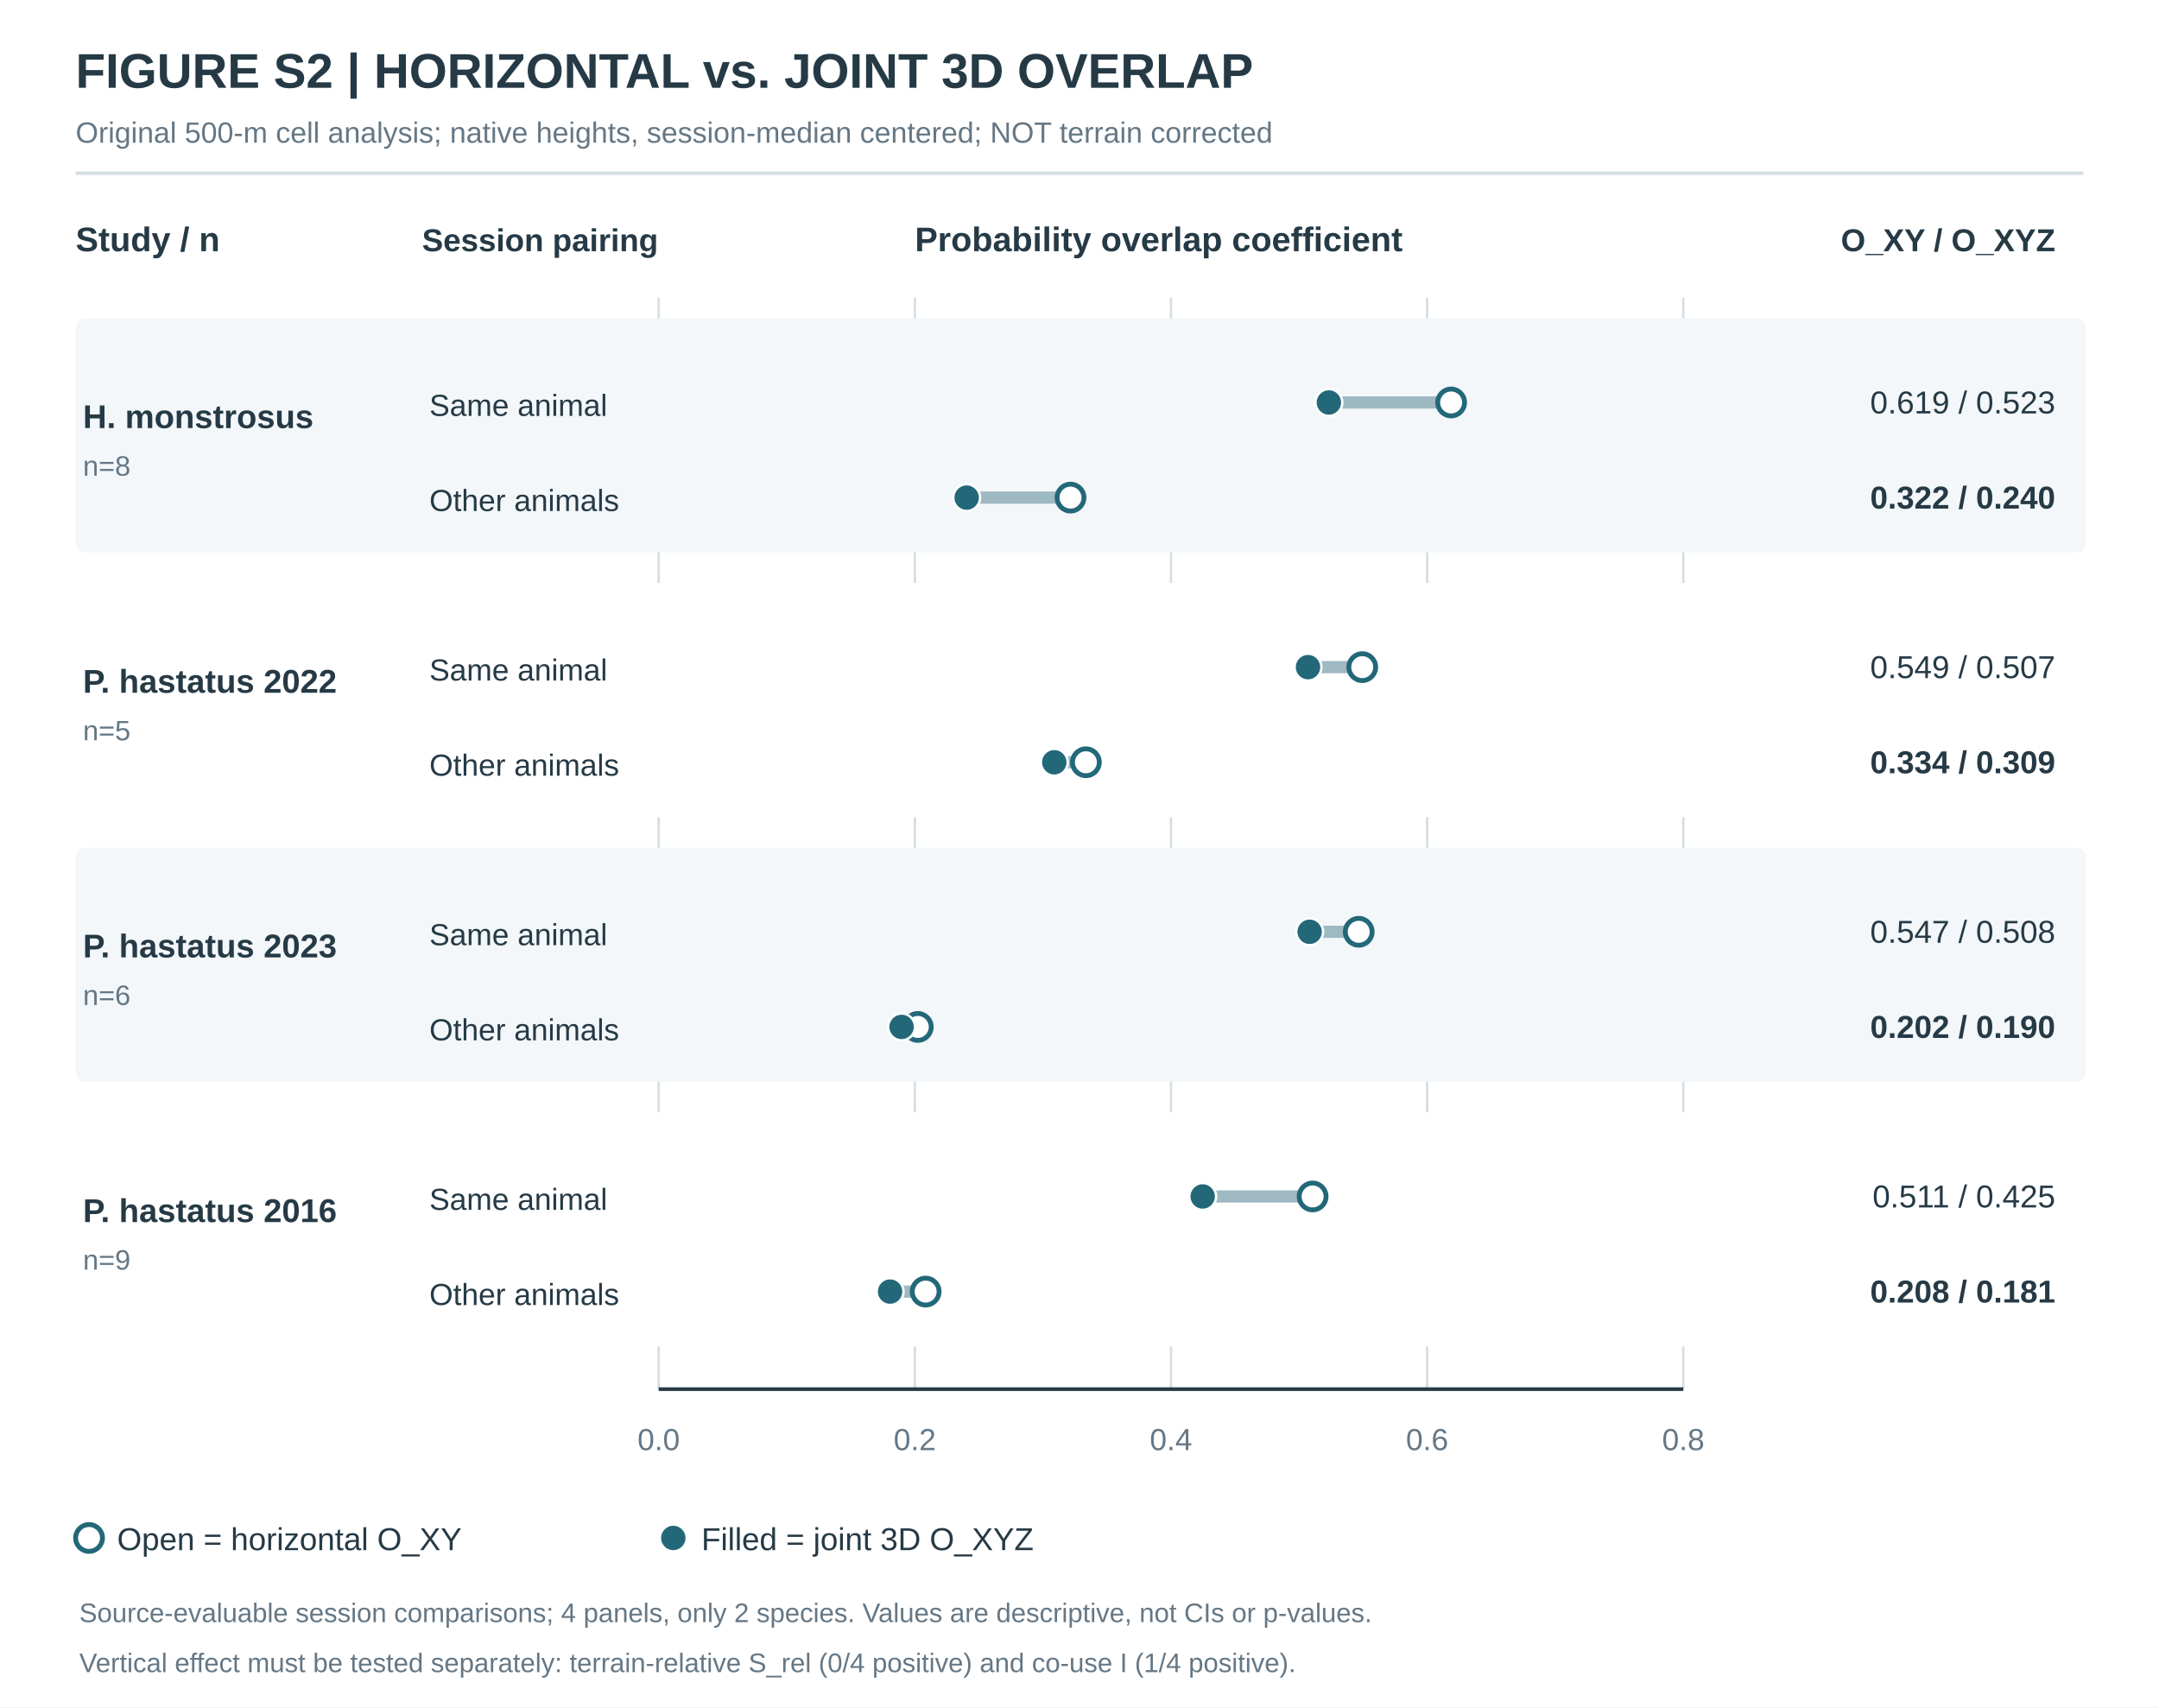
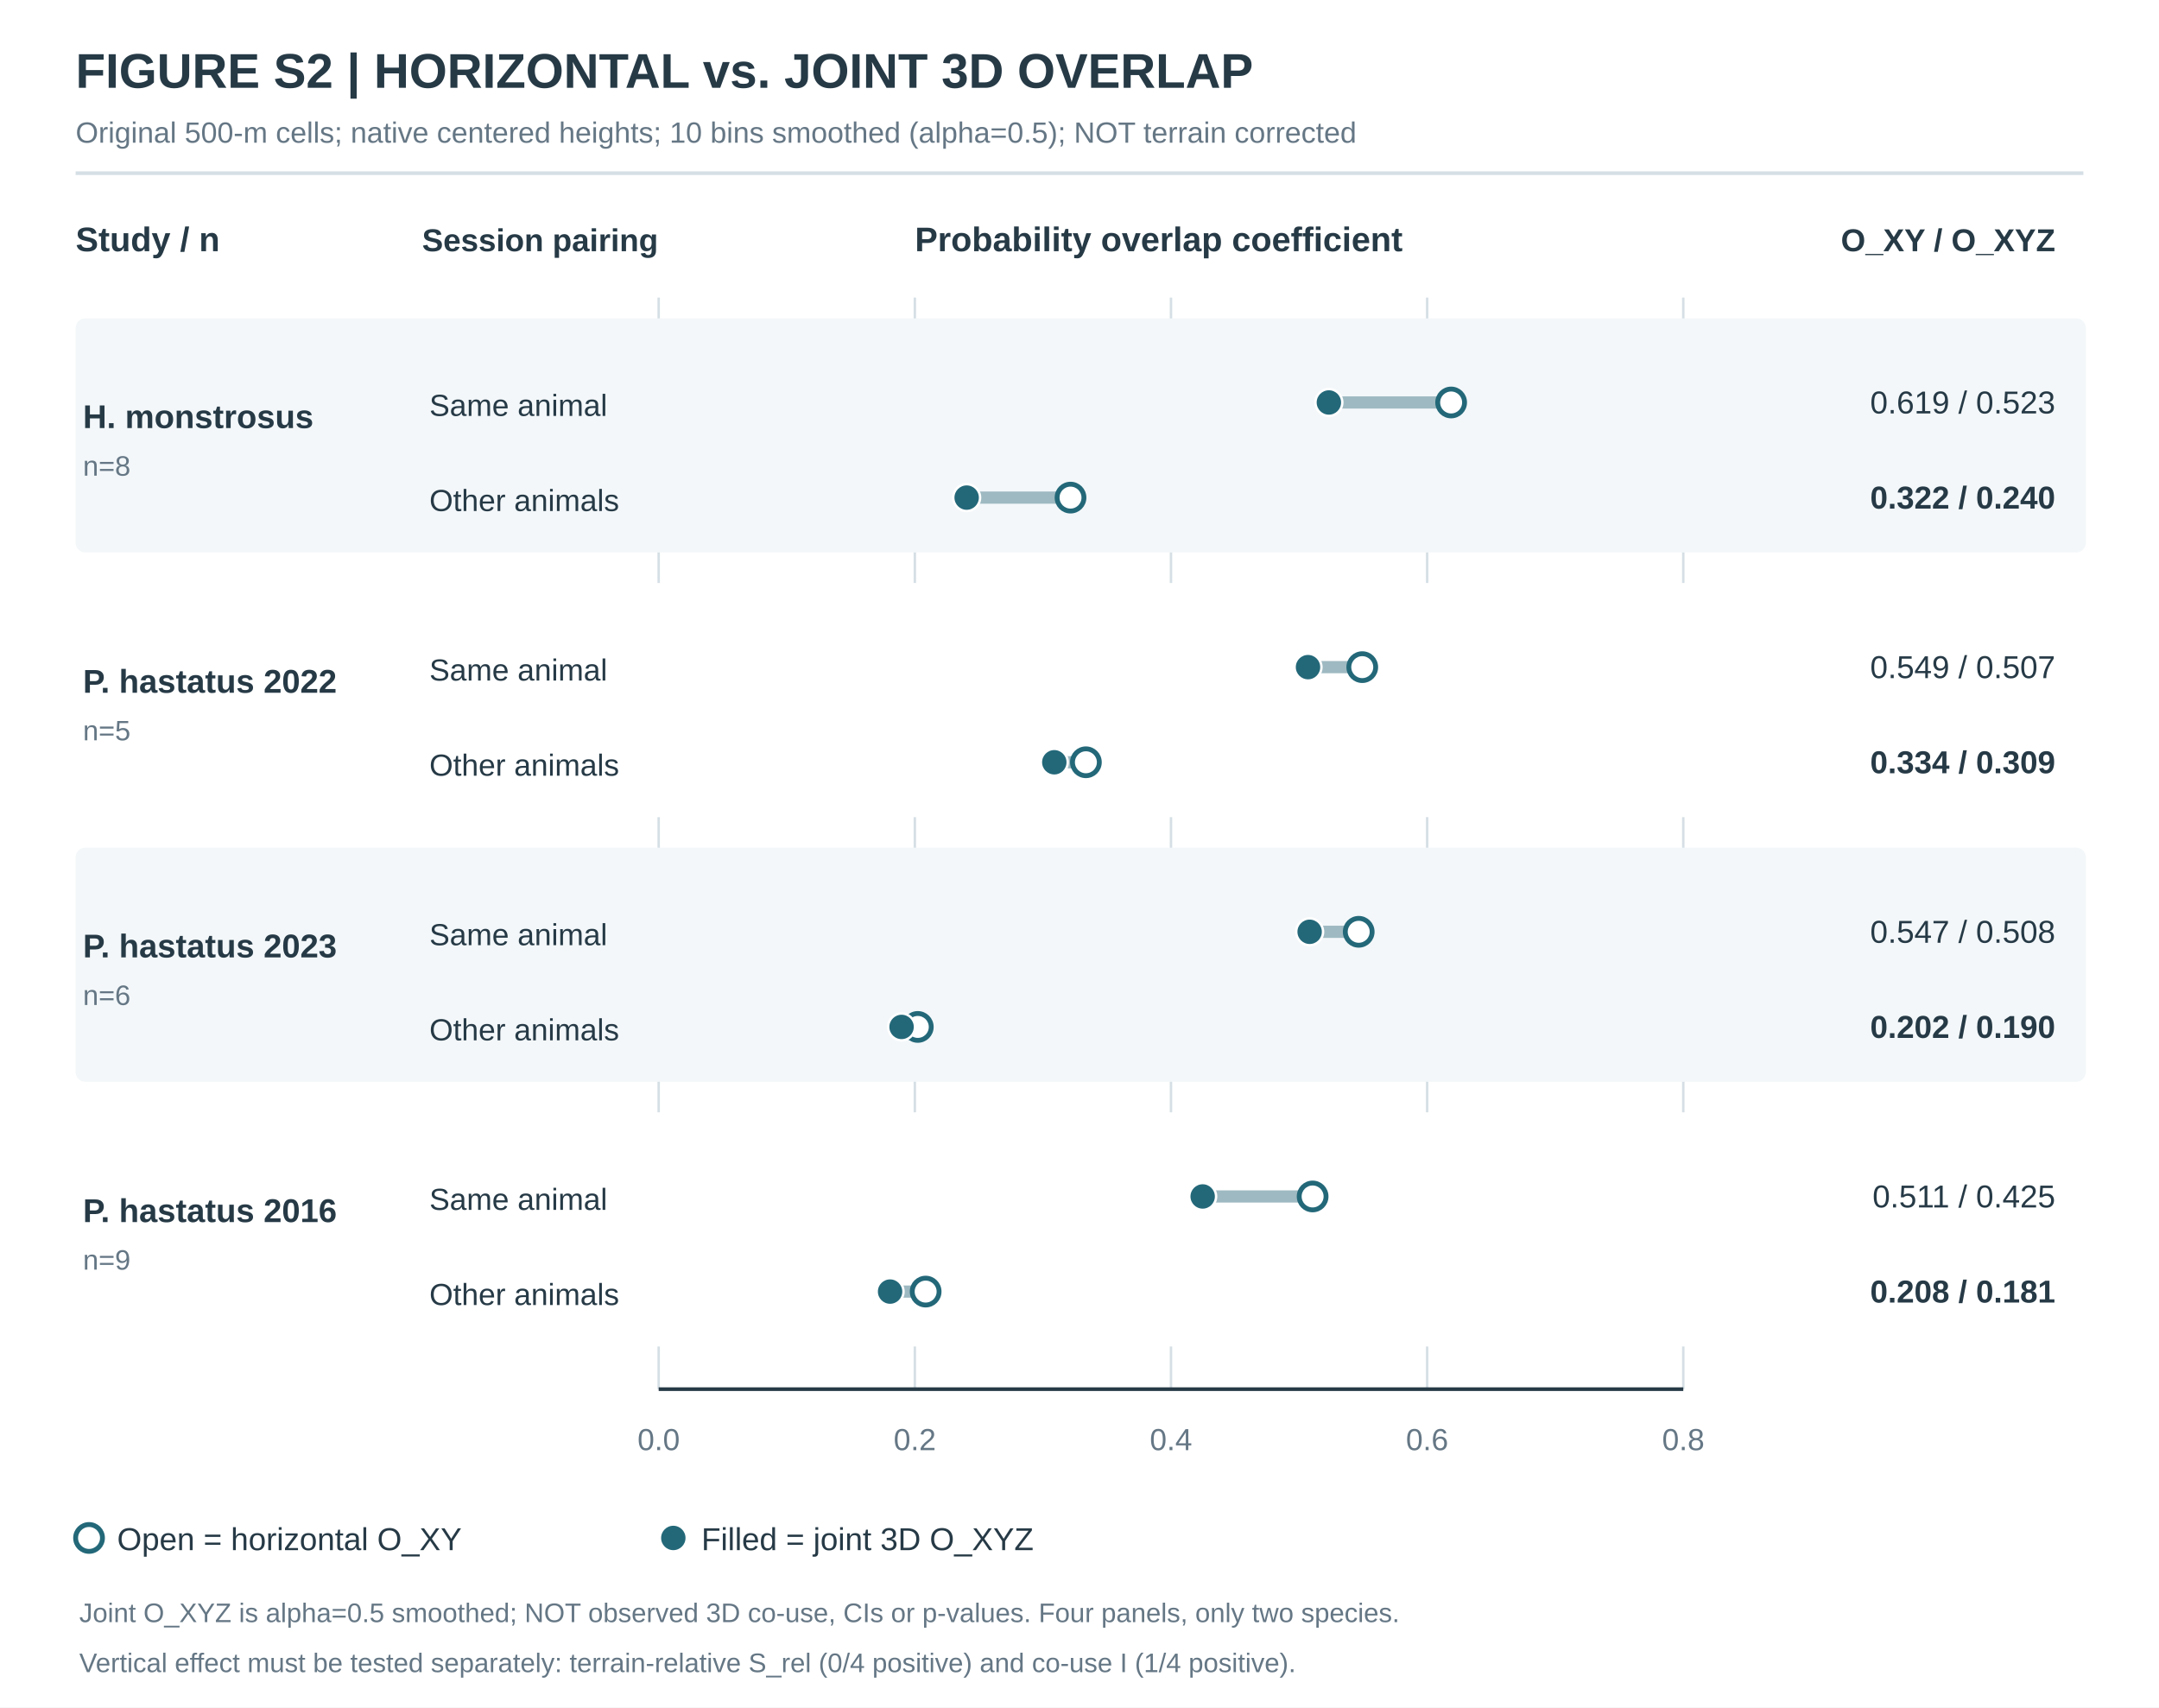
- <svg xmlns="http://www.w3.org/2000/svg" width="177mm" height="140mm" viewBox="0 0 1770 1400" role="img" aria-label="Figure S2: original 500-m horizontal versus joint native 3D overlap, same animal versus other animal session pairs. Source descriptive values, not co-use or terrain-corrected metrics.">
+ <svg xmlns="http://www.w3.org/2000/svg" width="177mm" height="140mm" viewBox="0 0 1770 1400" role="img" aria-label="Figure S2: original 500-m horizontal versus joint native 3D overlap, same animal versus other animal session pairs. Smoothed source-estimated values, not direct observed 3D co-use or terrain-corrected metrics.">
  <rect width="1770" height="1400" fill="#fff" />
  <text x="62" y="72" font-family="Arial,Helvetica,sans-serif" font-size="40" font-weight="700" text-anchor="start" fill="#263a46">FIGURE S2  |  HORIZONTAL vs. JOINT 3D OVERLAP</text>
-   <text x="62" y="117" font-family="Arial,Helvetica,sans-serif" font-size="24" font-weight="400" text-anchor="start" fill="#657785">Original 500-m cell analysis; native heights, session-median centered; NOT terrain corrected</text>
+   <text x="62" y="117" font-family="Arial,Helvetica,sans-serif" font-size="24" font-weight="400" text-anchor="start" fill="#657785">Original 500-m cells; native centered heights; 10 bins smoothed (alpha=0.5); NOT terrain corrected</text>
  <line x1="62" y1="142" x2="1708" y2="142" stroke="#d5dfe5" stroke-width="3" />
  <text x="62" y="206" font-family="Arial,Helvetica,sans-serif" font-size="28" font-weight="700" text-anchor="start" fill="#263a46">Study / n</text>
  <text x="346" y="206" font-family="Arial,Helvetica,sans-serif" font-size="26" font-weight="700" text-anchor="start" fill="#263a46">Session pairing</text>
  <text x="950" y="206" font-family="Arial,Helvetica,sans-serif" font-size="28" font-weight="700" text-anchor="middle" fill="#263a46">Probability overlap coefficient</text>
  <text x="1685" y="206" font-family="Arial,Helvetica,sans-serif" font-size="26" font-weight="700" text-anchor="end" fill="#263a46">O_XY  /  O_XYZ</text>
  <line x1="540" y1="244" x2="540" y2="1139" stroke="#d5dfe5" stroke-width="2" />
  <text x="540" y="1189" font-family="Arial,Helvetica,sans-serif" font-size="25" font-weight="400" text-anchor="middle" fill="#657785">0.0</text>
  <line x1="750" y1="244" x2="750" y2="1139" stroke="#d5dfe5" stroke-width="2" />
  <text x="750" y="1189" font-family="Arial,Helvetica,sans-serif" font-size="25" font-weight="400" text-anchor="middle" fill="#657785">0.2</text>
  <line x1="960" y1="244" x2="960" y2="1139" stroke="#d5dfe5" stroke-width="2" />
  <text x="960" y="1189" font-family="Arial,Helvetica,sans-serif" font-size="25" font-weight="400" text-anchor="middle" fill="#657785">0.4</text>
  <line x1="1170" y1="244" x2="1170" y2="1139" stroke="#d5dfe5" stroke-width="2" />
  <text x="1170" y="1189" font-family="Arial,Helvetica,sans-serif" font-size="25" font-weight="400" text-anchor="middle" fill="#657785">0.6</text>
  <line x1="1380" y1="244" x2="1380" y2="1139" stroke="#d5dfe5" stroke-width="2" />
  <text x="1380" y="1189" font-family="Arial,Helvetica,sans-serif" font-size="25" font-weight="400" text-anchor="middle" fill="#657785">0.8</text>
  <rect x="62" y="261" width="1648" height="192" rx="8" fill="#f3f7f9" />
  <text x="68" y="351" font-family="Arial,Helvetica,sans-serif" font-size="27" font-weight="700" text-anchor="start" fill="#263a46">H. monstrosus</text>
  <text x="68" y="390" font-family="Arial,Helvetica,sans-serif" font-size="23" font-weight="400" text-anchor="start" fill="#657785">n=8</text>
  <text x="352" y="341" font-family="Arial,Helvetica,sans-serif" font-size="25" font-weight="400" text-anchor="start" fill="#263a46">Same animal</text>
  <line x1="1089.443" y1="330" x2="1189.679" y2="330" stroke="#9eb9c1" stroke-width="10" />
  <circle cx="1189.679" cy="330" r="11" fill="#fff" stroke="#236879" stroke-width="4" />
  <circle cx="1089.443" cy="330" r="11" fill="#236879" stroke="#fff" stroke-width="2" />
  <text x="1685" y="339" font-family="Arial,Helvetica,sans-serif" font-size="26" font-weight="400" text-anchor="end" fill="#263a46">0.619 / 0.523</text>
  <text x="352" y="419" font-family="Arial,Helvetica,sans-serif" font-size="25" font-weight="400" text-anchor="start" fill="#263a46">Other animals</text>
  <line x1="792.487" y1="408" x2="877.638" y2="408" stroke="#9eb9c1" stroke-width="10" />
  <circle cx="877.638" cy="408" r="11" fill="#fff" stroke="#236879" stroke-width="4" />
  <circle cx="792.487" cy="408" r="11" fill="#236879" stroke="#fff" stroke-width="2" />
  <text x="1685" y="417" font-family="Arial,Helvetica,sans-serif" font-size="26" font-weight="700" text-anchor="end" fill="#263a46">0.322 / 0.240</text>
  <rect x="62" y="478" width="1648" height="192" rx="8" fill="#ffffff" />
  <text x="68" y="568" font-family="Arial,Helvetica,sans-serif" font-size="27" font-weight="700" text-anchor="start" fill="#263a46">P. hastatus 2022</text>
  <text x="68" y="607" font-family="Arial,Helvetica,sans-serif" font-size="23" font-weight="400" text-anchor="start" fill="#657785">n=5</text>
  <text x="352" y="558" font-family="Arial,Helvetica,sans-serif" font-size="25" font-weight="400" text-anchor="start" fill="#263a46">Same animal</text>
  <line x1="1072.336" y1="547" x2="1116.814" y2="547" stroke="#9eb9c1" stroke-width="10" />
  <circle cx="1116.814" cy="547" r="11" fill="#fff" stroke="#236879" stroke-width="4" />
  <circle cx="1072.336" cy="547" r="11" fill="#236879" stroke="#fff" stroke-width="2" />
  <text x="1685" y="556" font-family="Arial,Helvetica,sans-serif" font-size="26" font-weight="400" text-anchor="end" fill="#263a46">0.549 / 0.507</text>
  <text x="352" y="636" font-family="Arial,Helvetica,sans-serif" font-size="25" font-weight="400" text-anchor="start" fill="#263a46">Other animals</text>
  <line x1="864.342" y1="625" x2="890.244" y2="625" stroke="#9eb9c1" stroke-width="10" />
  <circle cx="890.244" cy="625" r="11" fill="#fff" stroke="#236879" stroke-width="4" />
  <circle cx="864.342" cy="625" r="11" fill="#236879" stroke="#fff" stroke-width="2" />
  <text x="1685" y="634" font-family="Arial,Helvetica,sans-serif" font-size="26" font-weight="700" text-anchor="end" fill="#263a46">0.334 / 0.309</text>
  <rect x="62" y="695" width="1648" height="192" rx="8" fill="#f3f7f9" />
  <text x="68" y="785" font-family="Arial,Helvetica,sans-serif" font-size="27" font-weight="700" text-anchor="start" fill="#263a46">P. hastatus 2023</text>
  <text x="68" y="824" font-family="Arial,Helvetica,sans-serif" font-size="23" font-weight="400" text-anchor="start" fill="#657785">n=6</text>
  <text x="352" y="775" font-family="Arial,Helvetica,sans-serif" font-size="25" font-weight="400" text-anchor="start" fill="#263a46">Same animal</text>
  <line x1="1073.676" y1="764" x2="1113.904" y2="764" stroke="#9eb9c1" stroke-width="10" />
  <circle cx="1113.904" cy="764" r="11" fill="#fff" stroke="#236879" stroke-width="4" />
  <circle cx="1073.676" cy="764" r="11" fill="#236879" stroke="#fff" stroke-width="2" />
  <text x="1685" y="773" font-family="Arial,Helvetica,sans-serif" font-size="26" font-weight="400" text-anchor="end" fill="#263a46">0.547 / 0.508</text>
  <text x="352" y="853" font-family="Arial,Helvetica,sans-serif" font-size="25" font-weight="400" text-anchor="start" fill="#263a46">Other animals</text>
  <line x1="739.128" y1="842" x2="752.435" y2="842" stroke="#9eb9c1" stroke-width="10" />
  <circle cx="752.435" cy="842" r="11" fill="#fff" stroke="#236879" stroke-width="4" />
  <circle cx="739.128" cy="842" r="11" fill="#236879" stroke="#fff" stroke-width="2" />
  <text x="1685" y="851" font-family="Arial,Helvetica,sans-serif" font-size="26" font-weight="700" text-anchor="end" fill="#263a46">0.202 / 0.190</text>
  <rect x="62" y="912" width="1648" height="192" rx="8" fill="#ffffff" />
  <text x="68" y="1002" font-family="Arial,Helvetica,sans-serif" font-size="27" font-weight="700" text-anchor="start" fill="#263a46">P. hastatus 2016</text>
  <text x="68" y="1041" font-family="Arial,Helvetica,sans-serif" font-size="23" font-weight="400" text-anchor="start" fill="#657785">n=9</text>
  <text x="352" y="992" font-family="Arial,Helvetica,sans-serif" font-size="25" font-weight="400" text-anchor="start" fill="#263a46">Same animal</text>
  <line x1="985.979" y1="981" x2="1076.124" y2="981" stroke="#9eb9c1" stroke-width="10" />
  <circle cx="1076.124" cy="981" r="11" fill="#fff" stroke="#236879" stroke-width="4" />
  <circle cx="985.979" cy="981" r="11" fill="#236879" stroke="#fff" stroke-width="2" />
  <text x="1685" y="990" font-family="Arial,Helvetica,sans-serif" font-size="26" font-weight="400" text-anchor="end" fill="#263a46">0.511 / 0.425</text>
  <text x="352" y="1070" font-family="Arial,Helvetica,sans-serif" font-size="25" font-weight="400" text-anchor="start" fill="#263a46">Other animals</text>
  <line x1="729.711" y1="1059" x2="758.873" y2="1059" stroke="#9eb9c1" stroke-width="10" />
  <circle cx="758.873" cy="1059" r="11" fill="#fff" stroke="#236879" stroke-width="4" />
  <circle cx="729.711" cy="1059" r="11" fill="#236879" stroke="#fff" stroke-width="2" />
  <text x="1685" y="1068" font-family="Arial,Helvetica,sans-serif" font-size="26" font-weight="700" text-anchor="end" fill="#263a46">0.208 / 0.181</text>
  <line x1="540" y1="1139" x2="1380" y2="1139" stroke="#263a46" stroke-width="3" />
  <circle cx="73" cy="1261" r="11" fill="#ffffff" stroke="#236879" stroke-width="4" />
  <text x="96" y="1271" font-family="Arial,Helvetica,sans-serif" font-size="26" font-weight="400" text-anchor="start" fill="#263a46">Open = horizontal O_XY</text>
  <circle cx="552" cy="1261" r="11" fill="#236879" stroke="#fff" stroke-width="2" />
  <text x="575" y="1271" font-family="Arial,Helvetica,sans-serif" font-size="26" font-weight="400" text-anchor="start" fill="#263a46">Filled = joint 3D O_XYZ</text>
-   <text x="65" y="1330" font-family="Arial,Helvetica,sans-serif" font-size="22" font-weight="400" text-anchor="start" fill="#657785">Source-evaluable session comparisons; 4 panels, only 2 species. Values are descriptive, not CIs or p-values.</text>
+   <text x="65" y="1330" font-family="Arial,Helvetica,sans-serif" font-size="22" font-weight="400" text-anchor="start" fill="#657785">Joint O_XYZ is alpha=0.5 smoothed; NOT observed 3D co-use, CIs or p-values. Four panels, only two species.</text>
  <text x="65" y="1371" font-family="Arial,Helvetica,sans-serif" font-size="22" font-weight="400" text-anchor="start" fill="#657785">Vertical effect must be tested separately: terrain-relative S_rel (0/4 positive) and co-use I (1/4 positive).</text>
</svg>
